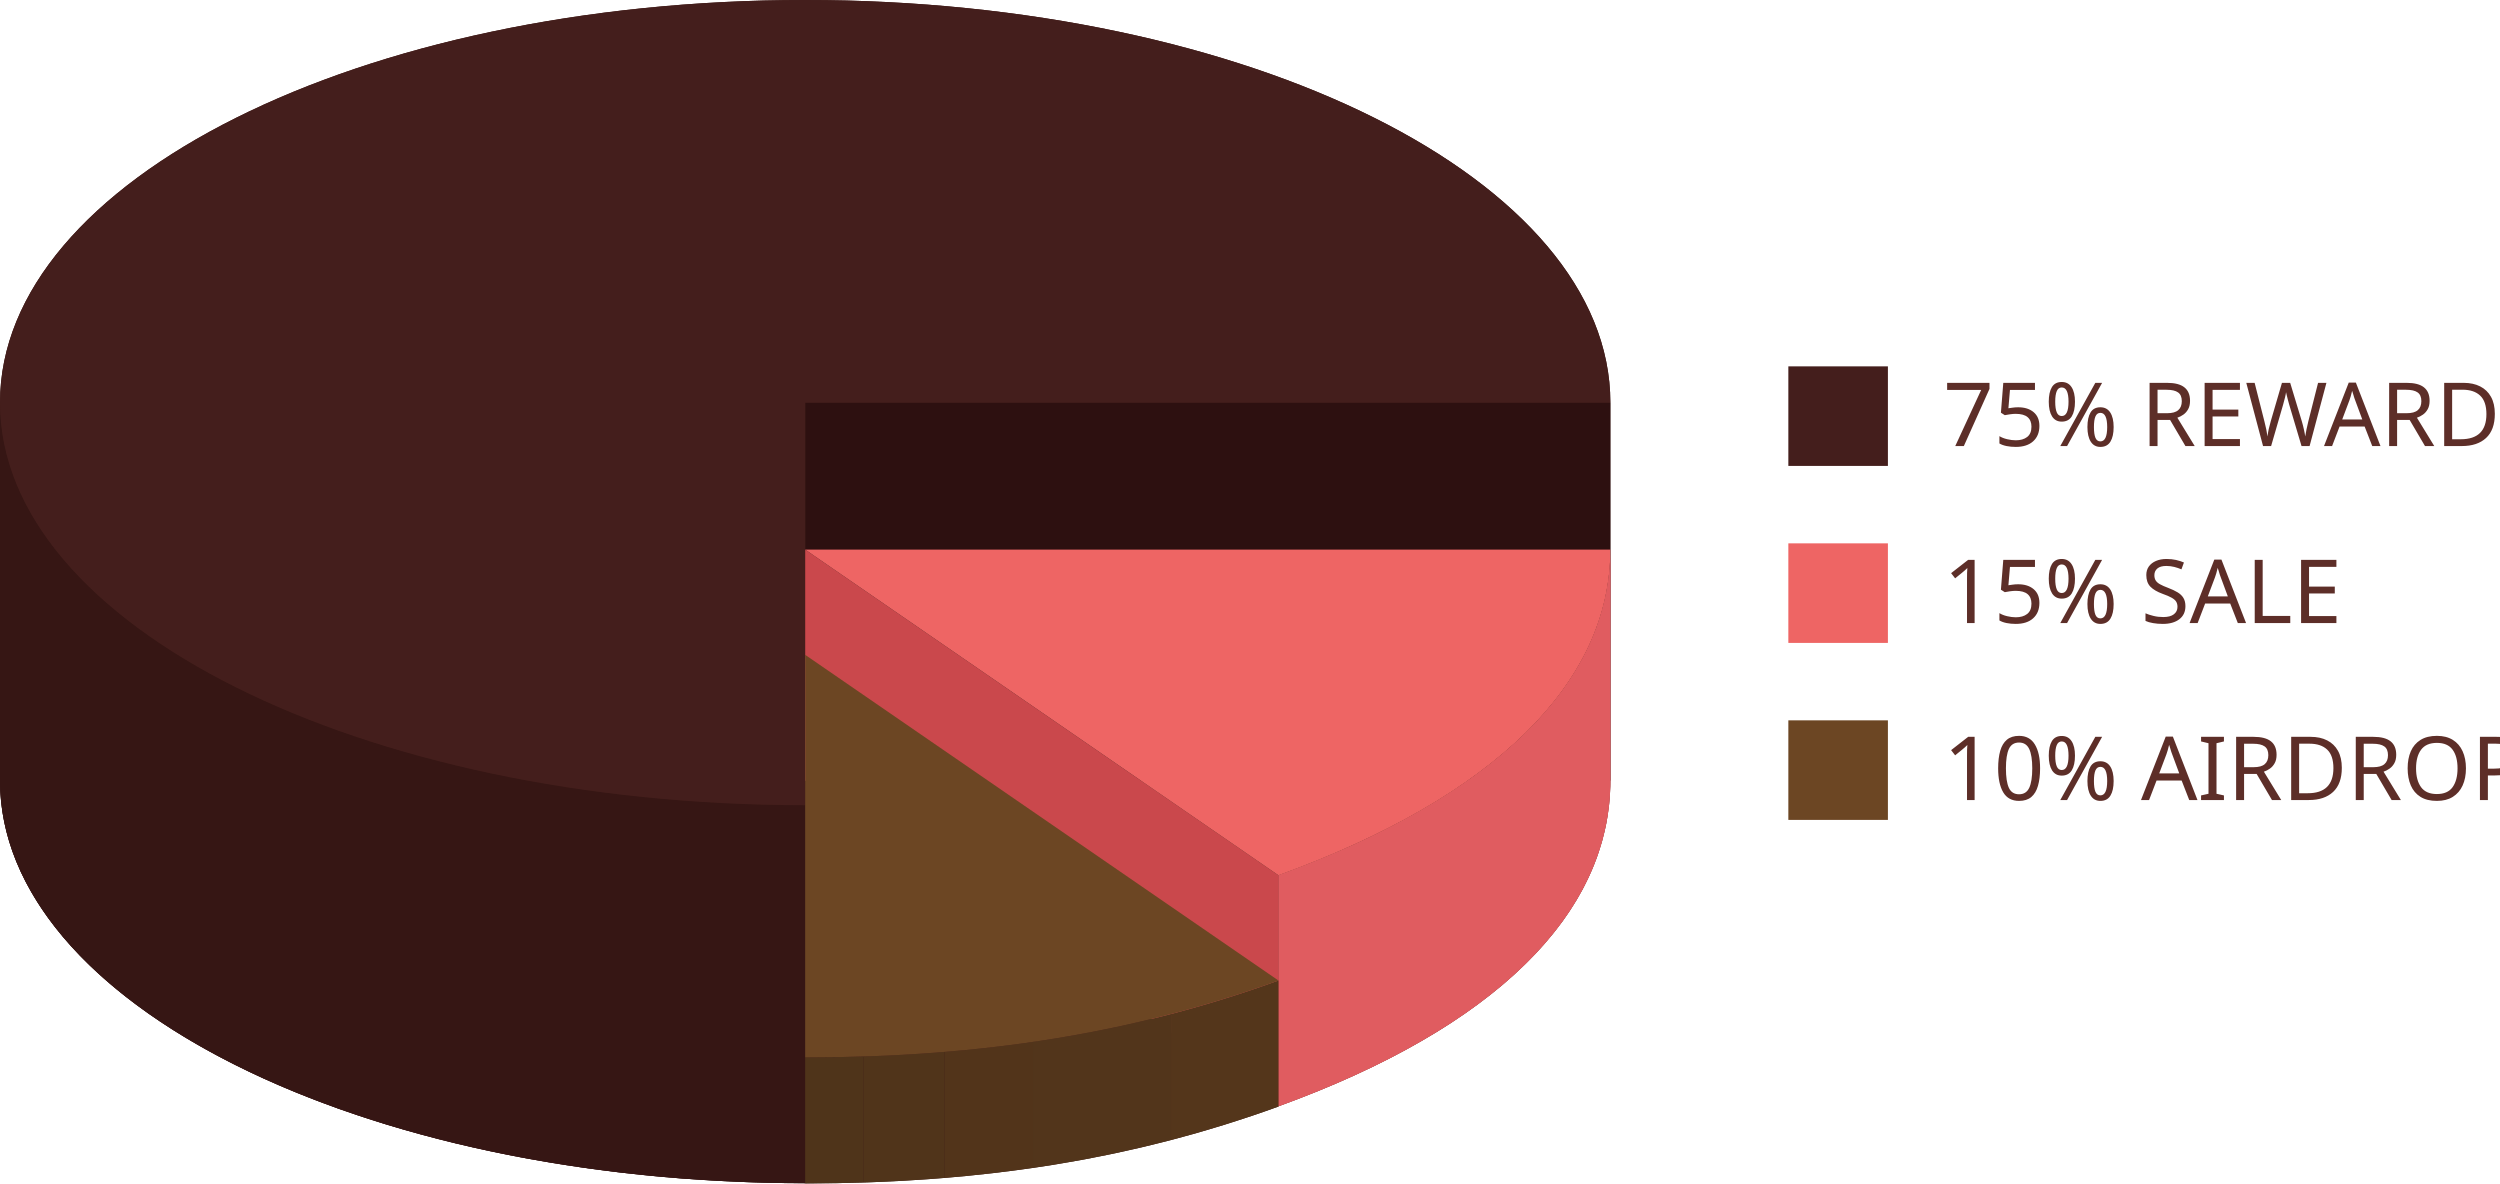
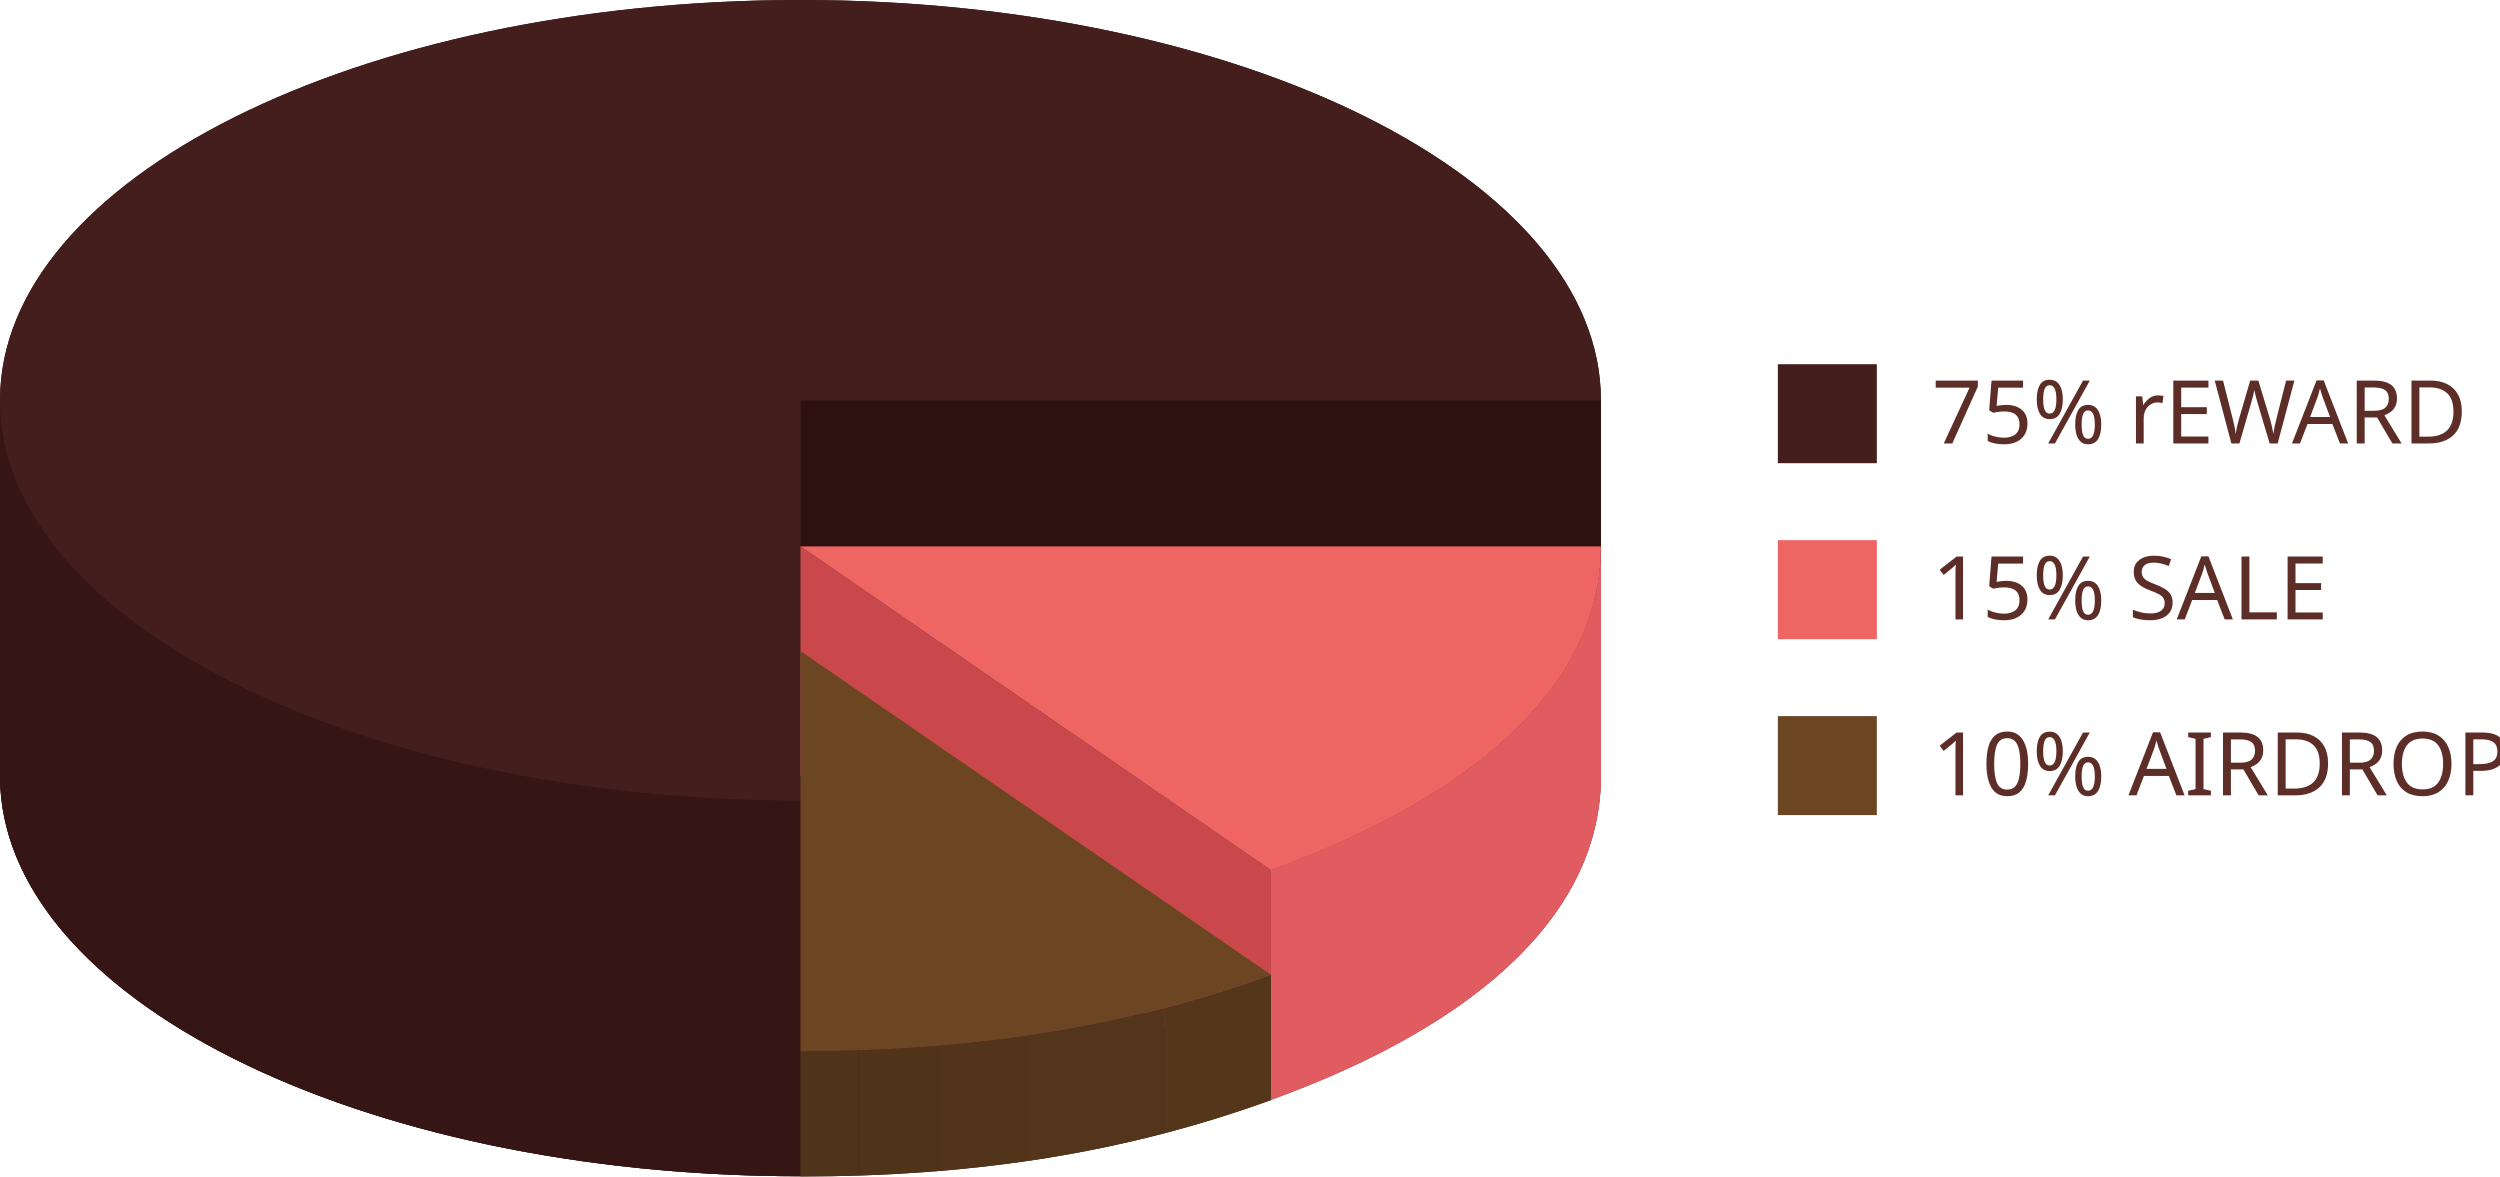
- <svg xmlns="http://www.w3.org/2000/svg" width="678" height="320.94" viewBox="0 0 678 320.94">
+ <svg xmlns="http://www.w3.org/2000/svg" width="682" height="320.94" viewBox="0 0 682 320.94">
  <defs>
    <clipPath id="clip-path">
      <rect id="Rectangle_50" data-name="Rectangle 50" width="436.732" height="320.94" fill="none" />
    </clipPath>
    <clipPath id="clip-path-2">
      <path id="Path_70" data-name="Path 70" d="M0,202.819C0,263.116,97.769,312,218.366,312V209.49C97.769,209.49,0,160.605,0,100.307Z" transform="translate(0 -100.307)" fill="none" />
    </clipPath>
    <clipPath id="clip-path-4">
      <path id="Path_83" data-name="Path 83" d="M318.528,225.261v62.646c58.54-21.265,90.015-52.149,90.015-88.329V136.932c0,36.18-31.475,67.063-90.015,88.329" transform="translate(-318.528 -136.932)" fill="none" />
    </clipPath>
    <clipPath id="clip-path-6">
      <path id="Path_91" data-name="Path 91" d="M200.613,265.15v34.171c48.242,0,89.323-6.674,128.35-20.851V244.3c-39.027,14.178-80.108,20.851-128.35,20.851" transform="translate(-200.613 -244.299)" fill="none" />
    </clipPath>
  </defs>
-   <g id="Group_46" data-name="Group 46" transform="translate(-1032 -8685.643)">
-     <g id="Group_45" data-name="Group 45">
-       <text id="_75_REWARD_15_SALE_10_AIRDROP" data-name="75% REWARD 15% SALE 10% AIRDROP" transform="translate(1559 8806.612)" fill="#5d2e28" font-size="24" font-family="SegoeUI, Segoe UI">
-         <tspan x="0" y="0">75% REWARD</tspan>
-         <tspan x="0" y="48">15% SALE</tspan>
-         <tspan x="0" y="96">10% AIRDROP</tspan>
-       </text>
-       <rect id="Rectangle_46" data-name="Rectangle 46" width="27" height="27" transform="translate(1517 8785)" fill="#441e1c" />
-       <rect id="Rectangle_47" data-name="Rectangle 47" width="27" height="27" transform="translate(1517 8881)" fill="#6c4623" />
-       <rect id="Rectangle_48" data-name="Rectangle 48" width="27" height="27" transform="translate(1517 8833)" fill="#ee6564" />
-       <g id="Group_43" data-name="Group 43" transform="translate(1032 8685.643)">
-         <g id="Group_30" data-name="Group 30">
-           <g id="Group_29" data-name="Group 29" clip-path="url(#clip-path)">
-             <path id="Path_59" data-name="Path 59" d="M436.732,109.183C436.732,48.884,338.964,0,218.367,0S0,48.884,0,109.183V211.695c0,1.01.033,2.017.087,3.021.019.329.051.656.075.984.049.675.1,1.35.174,2.021.042.386.1.77.146,1.155.081.613.164,1.226.265,1.836.066.4.139.8.214,1.2q.165.89.357,1.774.132.6.276,1.207c.143.592.3,1.183.46,1.773.107.389.211.778.325,1.166.184.62.385,1.238.59,1.855.116.349.225.7.347,1.049.261.74.543,1.476.834,2.212.086.22.163.442.253.661q.583,1.429,1.24,2.844c.114.245.241.489.358.734.333.7.673,1.392,1.033,2.084.18.345.372.687.558,1.031.319.59.641,1.178.98,1.762.214.371.439.741.661,1.11q.5.834,1.026,1.663c.238.376.483.75.729,1.123q.542.821,1.111,1.635c.255.367.509.733.773,1.1.4.558.817,1.112,1.237,1.666.259.341.513.684.778,1.023.475.608.968,1.213,1.464,1.816.229.279.448.558.681.835.738.875,1.493,1.745,2.275,2.608.075.083.155.163.23.246q1.066,1.171,2.186,2.328c.279.288.57.574.856.86.556.563,1.117,1.124,1.693,1.682.339.328.686.651,1.031.976.544.513,1.091,1.024,1.65,1.533.371.337.749.673,1.127,1.008q.834.738,1.69,1.471.586.5,1.182,1,.883.736,1.792,1.464c.393.317.784.634,1.183.947.653.515,1.321,1.025,1.992,1.534.367.278.727.557,1.1.834.845.629,1.708,1.251,2.578,1.87.209.149.411.3.624.45q1.629,1.148,3.318,2.272c.319.213.65.422.973.635.814.536,1.633,1.069,2.467,1.6.434.274.878.545,1.318.817.74.459,1.483.918,2.238,1.37.483.29.972.577,1.461.863q1.1.648,2.219,1.287.759.433,1.528.861,1.131.63,2.284,1.252c.513.278,1.025.555,1.543.829.8.426,1.615.845,2.432,1.264.5.255.991.512,1.492.764.925.465,1.864.923,2.805,1.38.4.2.8.394,1.2.588q2.029.97,4.108,1.916c.213.1.432.19.645.286q1.765.8,3.563,1.573c.5.214,1,.422,1.5.633.934.4,1.87.79,2.817,1.178.185.076.365.155.55.23.3.123.615.239.92.361q1.84.741,3.713,1.462c.5.192.994.383,1.495.573q2.415.914,4.879,1.8l.223.082q2.578.918,5.215,1.794c.512.171,1.028.339,1.542.507q1.972.648,3.974,1.275c.33.1.651.212.982.315.244.075.494.147.738.222.828.255,1.663.5,2.5.751.711.212,1.419.425,2.136.631.856.248,1.719.491,2.582.733.708.2,1.412.4,2.123.594.885.242,1.778.477,2.669.713.7.186,1.406.374,2.115.557.918.237,1.845.466,2.771.7.579.144,1.152.293,1.733.434.077.02.158.036.236.054q3.984.965,8.06,1.848c.374.082.748.164,1.123.245q3.984.854,8.051,1.628c.238.046.47.1.709.144.216.04.436.074.652.115q3.749.7,7.561,1.337c.438.073.876.143,1.315.213q3.976.648,8.011,1.228l.065.01c.079.012.16.021.239.032q3.755.529,7.567.986c.473.058.946.118,1.42.174q3.8.449,7.649.829c.21.021.417.048.628.069.3.028.6.049.9.078,2.637.251,5.286.488,7.956.691l.032,0c2.659.2,5.339.373,8.028.528.31.017.616.044.927.061.21.012.423.017.632.028q3.992.216,8.027.357c.507.018,1.016.033,1.523.049,2.8.089,5.614.16,8.446.2h.007q2.8.036,5.616.036v.062q4.288,0,8.5-.075c.924-.015,1.834-.045,2.753-.065,1.53-.034,3.068-.06,4.585-.109.418-.013.832-.033,1.25-.047.562-.02,1.119-.042,1.678-.064q3.527-.135,7.008-.32c.281-.015.565-.027.845-.042q3.767-.211,7.475-.488.864-.064,1.725-.131c.668-.052,1.341-.1,2.007-.152,1.5-.124,2.988-.263,4.476-.4.414-.039.833-.072,1.245-.112q3.7-.358,7.34-.784c.643-.074,1.281-.155,1.921-.233q2.8-.338,5.581-.716c.693-.095,1.388-.188,2.078-.286.441-.062.887-.118,1.327-.182q2.751-.4,5.475-.845c.367-.06.733-.123,1.1-.183q3.318-.547,6.6-1.148c.254-.047.508-.09.762-.138q3.445-.642,6.849-1.355.7-.144,1.39-.291,3.37-.713,6.707-1.49c.343-.079.683-.163,1.024-.245q3.2-.756,6.361-1.571c.257-.065.515-.128.772-.195.126-.034.255-.064.381-.1,1.332-.347,2.652-.724,3.976-1.089,1.059-.291,2.124-.569,3.178-.871,1.488-.426,2.964-.878,4.443-1.324.981-.295,1.968-.577,2.945-.881,1.632-.508,3.254-1.046,4.876-1.579.815-.268,1.636-.521,2.45-.8q3.648-1.229,7.271-2.545v-.064c1.65-.6,3.272-1.209,4.88-1.824.479-.184.952-.369,1.428-.554q1.755-.681,3.476-1.375c.477-.193.955-.384,1.427-.578q2.118-.867,4.184-1.752c.137-.059.278-.116.414-.175l.093-.038q2.294-.993,4.518-2.007c.446-.2.881-.41,1.323-.615,1.059-.489,2.113-.981,3.148-1.478.542-.261,1.077-.525,1.612-.787q1.385-.679,2.742-1.365.826-.418,1.639-.841,1.323-.686,2.617-1.38c.519-.279,1.04-.556,1.551-.837.914-.5,1.811-1.006,2.7-1.513.43-.245.868-.488,1.293-.734q1.86-1.078,3.657-2.175c.06-.037.123-.072.183-.109q1.729-1.06,3.4-2.138c.09-.058.175-.118.264-.176.632-.41,1.243-.826,1.861-1.241.642-.43,1.292-.858,1.921-1.292.606-.419,1.191-.845,1.784-1.268.613-.436,1.232-.872,1.831-1.313.58-.428,1.139-.861,1.706-1.293.582-.444,1.173-.886,1.743-1.335.554-.436,1.085-.878,1.625-1.318.47-.382.955-.761,1.414-1.146.093-.077.179-.156.27-.233.293-.248.576-.5.864-.747.685-.589,1.361-1.181,2.021-1.776.334-.3.663-.6.991-.907q.916-.846,1.8-1.7c.311-.3.624-.6.93-.9.643-.637,1.268-1.278,1.884-1.921.218-.227.443-.453.657-.681.055-.059.114-.115.169-.174.731-.784,1.439-1.573,2.132-2.365.183-.21.359-.422.54-.634q.862-1,1.682-2.019c.21-.26.421-.521.627-.783q.9-1.145,1.754-2.3c.087-.118.179-.234.264-.352.022-.032.047-.062.069-.094.612-.844,1.194-1.695,1.762-2.548.156-.235.307-.47.459-.705q.7-1.079,1.357-2.168c.123-.206.251-.409.372-.616.478-.811.943-1.625,1.382-2.445.047-.085.087-.172.133-.258.1-.193.2-.386.3-.579q.583-1.125,1.12-2.258c.114-.242.23-.483.341-.726.423-.921.829-1.846,1.2-2.778.042-.1.078-.208.121-.312.237-.6.472-1.2.691-1.8.087-.239.163-.481.247-.722.1-.272.188-.545.28-.819q.4-1.2.757-2.422c.046-.16.1-.318.143-.478q.4-1.434.729-2.879c.058-.251.109-.5.163-.755.085-.4.177-.79.256-1.188.066-.343.116-.688.177-1.032.054-.311.111-.624.162-.936q.207-1.3.36-2.6c.015-.134.036-.266.051-.4.11-1,.188-2.007.249-3.016.016-.287.024-.575.037-.862.021-.448.049-.9.06-1.345q.016-.713.016-1.431h0Z" fill="#3e1b16" />
-             <rect id="Rectangle_49" data-name="Rectangle 49" width="218.365" height="102.512" transform="translate(218.366 109.184)" fill="#2d1010" />
-             <path id="Path_60" data-name="Path 60" d="M218.366,209.488V312C97.769,312,0,263.116,0,202.818V100.307c0,60.3,97.769,109.181,218.366,109.181" transform="translate(0 8.877)" fill="#361614" />
-           </g>
+   <g id="Group_52" data-name="Group 52" transform="translate(-1032 -8685.643)">
+     <text id="_75_rEWARD_15_SALE_10_AIRDROP" data-name="75% rEWARD 15% SALE 10% AIRDROP" transform="translate(1559 8806.612)" fill="#5d2e28" font-size="24" font-family="Jost-Medium, Jost" font-weight="500">
+       <tspan x="0" y="0">75% rEWARD</tspan>
+       <tspan x="0" y="48">15% SALE</tspan>
+       <tspan x="0" y="96">10% AIRDROP</tspan>
+     </text>
+     <rect id="Rectangle_46" data-name="Rectangle 46" width="27" height="27" transform="translate(1517 8785)" fill="#441e1c" />
+     <rect id="Rectangle_47" data-name="Rectangle 47" width="27" height="27" transform="translate(1517 8881)" fill="#6c4623" />
+     <rect id="Rectangle_48" data-name="Rectangle 48" width="27" height="27" transform="translate(1517 8833)" fill="#ee6564" />
+     <g id="Group_43" data-name="Group 43" transform="translate(1032 8685.643)">
+       <g id="Group_30" data-name="Group 30">
+         <g id="Group_29" data-name="Group 29" clip-path="url(#clip-path)">
+           <path id="Path_59" data-name="Path 59" d="M436.732,109.183C436.732,48.884,338.964,0,218.367,0S0,48.884,0,109.183V211.695c0,1.01.033,2.017.087,3.021.019.329.051.656.075.984.049.675.1,1.35.174,2.021.042.386.1.77.146,1.155.081.613.164,1.226.265,1.836.066.4.139.8.214,1.2q.165.89.357,1.774.132.6.276,1.207c.143.592.3,1.183.46,1.773.107.389.211.778.325,1.166.184.62.385,1.238.59,1.855.116.349.225.7.347,1.049.261.74.543,1.476.834,2.212.086.22.163.442.253.661q.583,1.429,1.24,2.844c.114.245.241.489.358.734.333.7.673,1.392,1.033,2.084.18.345.372.687.558,1.031.319.59.641,1.178.98,1.762.214.371.439.741.661,1.11q.5.834,1.026,1.663c.238.376.483.75.729,1.123q.542.821,1.111,1.635c.255.367.509.733.773,1.1.4.558.817,1.112,1.237,1.666.259.341.513.684.778,1.023.475.608.968,1.213,1.464,1.816.229.279.448.558.681.835.738.875,1.493,1.745,2.275,2.608.075.083.155.163.23.246q1.066,1.171,2.186,2.328c.279.288.57.574.856.86.556.563,1.117,1.124,1.693,1.682.339.328.686.651,1.031.976.544.513,1.091,1.024,1.65,1.533.371.337.749.673,1.127,1.008q.834.738,1.69,1.471.586.5,1.182,1,.883.736,1.792,1.464c.393.317.784.634,1.183.947.653.515,1.321,1.025,1.992,1.534.367.278.727.557,1.1.834.845.629,1.708,1.251,2.578,1.87.209.149.411.3.624.45q1.629,1.148,3.318,2.272c.319.213.65.422.973.635.814.536,1.633,1.069,2.467,1.6.434.274.878.545,1.318.817.74.459,1.483.918,2.238,1.37.483.29.972.577,1.461.863q1.1.648,2.219,1.287.759.433,1.528.861,1.131.63,2.284,1.252c.513.278,1.025.555,1.543.829.8.426,1.615.845,2.432,1.264.5.255.991.512,1.492.764.925.465,1.864.923,2.805,1.38.4.2.8.394,1.2.588q2.029.97,4.108,1.916c.213.1.432.19.645.286q1.765.8,3.563,1.573c.5.214,1,.422,1.5.633.934.4,1.87.79,2.817,1.178.185.076.365.155.55.23.3.123.615.239.92.361q1.84.741,3.713,1.462c.5.192.994.383,1.495.573q2.415.914,4.879,1.8l.223.082q2.578.918,5.215,1.794c.512.171,1.028.339,1.542.507q1.972.648,3.974,1.275c.33.1.651.212.982.315.244.075.494.147.738.222.828.255,1.663.5,2.5.751.711.212,1.419.425,2.136.631.856.248,1.719.491,2.582.733.708.2,1.412.4,2.123.594.885.242,1.778.477,2.669.713.7.186,1.406.374,2.115.557.918.237,1.845.466,2.771.7.579.144,1.152.293,1.733.434.077.02.158.036.236.054q3.984.965,8.06,1.848c.374.082.748.164,1.123.245q3.984.854,8.051,1.628c.238.046.47.1.709.144.216.04.436.074.652.115q3.749.7,7.561,1.337c.438.073.876.143,1.315.213q3.976.648,8.011,1.228l.065.01c.079.012.16.021.239.032q3.755.529,7.567.986c.473.058.946.118,1.42.174q3.8.449,7.649.829c.21.021.417.048.628.069.3.028.6.049.9.078,2.637.251,5.286.488,7.956.691l.032,0c2.659.2,5.339.373,8.028.528.31.017.616.044.927.061.21.012.423.017.632.028q3.992.216,8.027.357c.507.018,1.016.033,1.523.049,2.8.089,5.614.16,8.446.2h.007q2.8.036,5.616.036v.062q4.288,0,8.5-.075c.924-.015,1.834-.045,2.753-.065,1.53-.034,3.068-.06,4.585-.109.418-.013.832-.033,1.25-.047.562-.02,1.119-.042,1.678-.064q3.527-.135,7.008-.32c.281-.015.565-.027.845-.042q3.767-.211,7.475-.488.864-.064,1.725-.131c.668-.052,1.341-.1,2.007-.152,1.5-.124,2.988-.263,4.476-.4.414-.039.833-.072,1.245-.112q3.7-.358,7.34-.784c.643-.074,1.281-.155,1.921-.233q2.8-.338,5.581-.716c.693-.095,1.388-.188,2.078-.286.441-.062.887-.118,1.327-.182q2.751-.4,5.475-.845c.367-.06.733-.123,1.1-.183q3.318-.547,6.6-1.148c.254-.047.508-.09.762-.138q3.445-.642,6.849-1.355.7-.144,1.39-.291,3.37-.713,6.707-1.49c.343-.079.683-.163,1.024-.245q3.2-.756,6.361-1.571c.257-.065.515-.128.772-.195.126-.034.255-.064.381-.1,1.332-.347,2.652-.724,3.976-1.089,1.059-.291,2.124-.569,3.178-.871,1.488-.426,2.964-.878,4.443-1.324.981-.295,1.968-.577,2.945-.881,1.632-.508,3.254-1.046,4.876-1.579.815-.268,1.636-.521,2.45-.8q3.648-1.229,7.271-2.545v-.064c1.65-.6,3.272-1.209,4.88-1.824.479-.184.952-.369,1.428-.554q1.755-.681,3.476-1.375c.477-.193.955-.384,1.427-.578q2.118-.867,4.184-1.752c.137-.059.278-.116.414-.175l.093-.038q2.294-.993,4.518-2.007c.446-.2.881-.41,1.323-.615,1.059-.489,2.113-.981,3.148-1.478.542-.261,1.077-.525,1.612-.787q1.385-.679,2.742-1.365.826-.418,1.639-.841,1.323-.686,2.617-1.38c.519-.279,1.04-.556,1.551-.837.914-.5,1.811-1.006,2.7-1.513.43-.245.868-.488,1.293-.734q1.86-1.078,3.657-2.175c.06-.037.123-.072.183-.109q1.729-1.06,3.4-2.138c.09-.058.175-.118.264-.176.632-.41,1.243-.826,1.861-1.241.642-.43,1.292-.858,1.921-1.292.606-.419,1.191-.845,1.784-1.268.613-.436,1.232-.872,1.831-1.313.58-.428,1.139-.861,1.706-1.293.582-.444,1.173-.886,1.743-1.335.554-.436,1.085-.878,1.625-1.318.47-.382.955-.761,1.414-1.146.093-.077.179-.156.27-.233.293-.248.576-.5.864-.747.685-.589,1.361-1.181,2.021-1.776.334-.3.663-.6.991-.907q.916-.846,1.8-1.7c.311-.3.624-.6.93-.9.643-.637,1.268-1.278,1.884-1.921.218-.227.443-.453.657-.681.055-.059.114-.115.169-.174.731-.784,1.439-1.573,2.132-2.365.183-.21.359-.422.54-.634q.862-1,1.682-2.019c.21-.26.421-.521.627-.783q.9-1.145,1.754-2.3c.087-.118.179-.234.264-.352.022-.032.047-.062.069-.094.612-.844,1.194-1.695,1.762-2.548.156-.235.307-.47.459-.705q.7-1.079,1.357-2.168c.123-.206.251-.409.372-.616.478-.811.943-1.625,1.382-2.445.047-.085.087-.172.133-.258.1-.193.2-.386.3-.579q.583-1.125,1.12-2.258c.114-.242.23-.483.341-.726.423-.921.829-1.846,1.2-2.778.042-.1.078-.208.121-.312.237-.6.472-1.2.691-1.8.087-.239.163-.481.247-.722.1-.272.188-.545.28-.819q.4-1.2.757-2.422c.046-.16.1-.318.143-.478q.4-1.434.729-2.879c.058-.251.109-.5.163-.755.085-.4.177-.79.256-1.188.066-.343.116-.688.177-1.032.054-.311.111-.624.162-.936q.207-1.3.36-2.6c.015-.134.036-.266.051-.4.11-1,.188-2.007.249-3.016.016-.287.024-.575.037-.862.021-.448.049-.9.06-1.345q.016-.713.016-1.431h0Z" fill="#3e1b16" />
+           <rect id="Rectangle_49" data-name="Rectangle 49" width="218.365" height="102.512" transform="translate(218.366 109.184)" fill="#2d1010" />
+           <path id="Path_60" data-name="Path 60" d="M218.366,209.488V312C97.769,312,0,263.116,0,202.818V100.307c0,60.3,97.769,109.181,218.366,109.181" transform="translate(0 8.877)" fill="#361614" />
        </g>
-         <g id="Group_32" data-name="Group 32" transform="translate(0 109.184)">
-           <g id="Group_31" data-name="Group 31" clip-path="url(#clip-path-2)">
-             <path id="Path_61" data-name="Path 61" d="M201.069,200.615V303.127q-2.815,0-5.614-.035V200.579q2.8.038,5.614.036" transform="translate(17.297 -91.433)" fill="#361614" />
-             <path id="Path_62" data-name="Path 62" d="M196.97,200.631V303.143q-9.421-.118-18.634-.63V200q9.207.509,18.634.63" transform="translate(15.782 -91.485)" fill="#361614" />
-             <path id="Path_63" data-name="Path 63" d="M179.787,200.112V302.624q-9.037-.5-17.843-1.361V198.751q8.8.859,17.843,1.361" transform="translate(14.331 -91.595)" fill="#361614" />
-             <path id="Path_64" data-name="Path 64" d="M163.367,198.921V301.433q-8.885-.867-17.5-2.089V196.832q8.613,1.218,17.5,2.089" transform="translate(12.908 -91.765)" fill="#361614" />
-             <path id="Path_65" data-name="Path 65" d="M147.294,197.067V299.579q-8.964-1.269-17.6-2.9V194.163q8.634,1.633,17.6,2.9" transform="translate(11.477 -92.001)" fill="#361614" />
-             <path id="Path_66" data-name="Path 66" d="M131.168,194.483V296.995q-9.3-1.757-18.18-3.919V190.564q8.874,2.157,18.18,3.919" transform="translate(9.999 -92.32)" fill="#361614" />
-             <path id="Path_67" data-name="Path 67" d="M114.562,191V293.509q-9.976-2.425-19.364-5.333V185.664q9.378,2.9,19.364,5.333" transform="translate(8.424 -92.753)" fill="#361614" />
-             <path id="Path_68" data-name="Path 68" d="M97.063,186.328V288.84q-12.009-3.715-22.941-8.163V178.164q10.91,4.438,22.941,8.164" transform="translate(6.559 -93.417)" fill="#361614" />
-             <path id="Path_69" data-name="Path 69" d="M80.681,185.054V287.566C31.452,267.547,0,237.019,0,202.818V100.306c0,34.2,31.452,64.728,80.681,84.748" transform="translate(0 -100.307)" fill="#361614" />
-           </g>
+       </g>
+       <g id="Group_32" data-name="Group 32" transform="translate(0 109.184)">
+         <g id="Group_31" data-name="Group 31" clip-path="url(#clip-path-2)">
+           <path id="Path_61" data-name="Path 61" d="M201.069,200.615V303.127q-2.815,0-5.614-.035V200.579q2.8.038,5.614.036" transform="translate(17.297 -91.433)" fill="#361614" />
+           <path id="Path_62" data-name="Path 62" d="M196.97,200.631V303.143q-9.421-.118-18.634-.63V200q9.207.509,18.634.63" transform="translate(15.782 -91.485)" fill="#361614" />
+           <path id="Path_63" data-name="Path 63" d="M179.787,200.112V302.624q-9.037-.5-17.843-1.361V198.751q8.8.859,17.843,1.361" transform="translate(14.331 -91.595)" fill="#361614" />
+           <path id="Path_64" data-name="Path 64" d="M163.367,198.921V301.433q-8.885-.867-17.5-2.089V196.832q8.613,1.218,17.5,2.089" transform="translate(12.908 -91.765)" fill="#361614" />
+           <path id="Path_65" data-name="Path 65" d="M147.294,197.067V299.579q-8.964-1.269-17.6-2.9V194.163q8.634,1.633,17.6,2.9" transform="translate(11.477 -92.001)" fill="#361614" />
+           <path id="Path_66" data-name="Path 66" d="M131.168,194.483V296.995q-9.3-1.757-18.18-3.919V190.564q8.874,2.157,18.18,3.919" transform="translate(9.999 -92.32)" fill="#361614" />
+           <path id="Path_67" data-name="Path 67" d="M114.562,191V293.509q-9.976-2.425-19.364-5.333V185.664q9.378,2.9,19.364,5.333" transform="translate(8.424 -92.753)" fill="#361614" />
+           <path id="Path_68" data-name="Path 68" d="M97.063,186.328V288.84q-12.009-3.715-22.941-8.163V178.164q10.91,4.438,22.941,8.164" transform="translate(6.559 -93.417)" fill="#361614" />
+           <path id="Path_69" data-name="Path 69" d="M80.681,185.054V287.566C31.452,267.547,0,237.019,0,202.818V100.306c0,34.2,31.452,64.728,80.681,84.748" transform="translate(0 -100.307)" fill="#361614" />
        </g>
-         <g id="Group_34" data-name="Group 34">
-           <g id="Group_33" data-name="Group 33" clip-path="url(#clip-path)">
-             <path id="Path_71" data-name="Path 71" d="M218.366,0c120.6,0,218.365,48.884,218.365,109.183H218.366V218.365C97.769,218.365,0,169.481,0,109.183S97.769,0,218.366,0" fill="#441e1c" />
-             <path id="Path_72" data-name="Path 72" d="M408.543,136.932v62.646c0,36.18-31.475,67.064-90.015,88.329V225.261c58.54-21.266,90.015-52.149,90.015-88.329" transform="translate(28.188 12.118)" fill="#e05c60" />
-           </g>
+       </g>
+       <g id="Group_34" data-name="Group 34">
+         <g id="Group_33" data-name="Group 33" clip-path="url(#clip-path)">
+           <path id="Path_71" data-name="Path 71" d="M218.366,0c120.6,0,218.365,48.884,218.365,109.183H218.366V218.365C97.769,218.365,0,169.481,0,109.183S97.769,0,218.366,0" fill="#441e1c" />
+           <path id="Path_72" data-name="Path 72" d="M408.543,136.932v62.646c0,36.18-31.475,67.064-90.015,88.329V225.261c58.54-21.266,90.015-52.149,90.015-88.329" transform="translate(28.188 12.118)" fill="#e05c60" />
        </g>
-         <g id="Group_36" data-name="Group 36" transform="translate(346.716 149.05)">
-           <g id="Group_35" data-name="Group 35" clip-path="url(#clip-path-4)">
-             <path id="Path_73" data-name="Path 73" d="M401.226,136.932v62.646q0,.718-.016,1.432V138.363q.016-.713.016-1.431" transform="translate(-311.211 -136.932)" fill="#e05c60" />
-             <path id="Path_74" data-name="Path 74" d="M401.3,138.247v62.646a60.631,60.631,0,0,1-1.1,10.195V148.441a60.607,60.607,0,0,0,1.1-10.194" transform="translate(-311.3 -136.816)" fill="#e05c60" />
-             <path id="Path_75" data-name="Path 75" d="M400.411,147.612v62.646a61.339,61.339,0,0,1-2.573,9.263V156.875a61.373,61.373,0,0,0,2.573-9.263" transform="translate(-311.51 -135.987)" fill="#e05c60" />
-             <path id="Path_76" data-name="Path 76" d="M398.156,156.122v62.646a66.193,66.193,0,0,1-3.91,8.711V164.832a66.243,66.243,0,0,0,3.91-8.71" transform="translate(-311.827 -135.234)" fill="#e05c60" />
-             <path id="Path_77" data-name="Path 77" d="M394.68,164.124V226.77a74.914,74.914,0,0,1-5.334,8.483V172.607a75.012,75.012,0,0,0,5.334-8.483" transform="translate(-312.261 -134.526)" fill="#e05c60" />
-             <path id="Path_78" data-name="Path 78" d="M389.921,171.917v62.646a88.651,88.651,0,0,1-7.068,8.547V180.464a88.783,88.783,0,0,0,7.068-8.547" transform="translate(-312.836 -133.836)" fill="#e05c60" />
-             <path id="Path_79" data-name="Path 79" d="M383.632,179.769v62.646a109.281,109.281,0,0,1-9.585,9.044V188.812a109.106,109.106,0,0,0,9.585-9.043" transform="translate(-313.615 -133.141)" fill="#e05c60" />
-             <path id="Path_80" data-name="Path 80" d="M375.2,188.077v62.646a140.96,140.96,0,0,1-14.149,10.382V198.459A141.3,141.3,0,0,0,375.2,188.077" transform="translate(-314.765 -132.406)" fill="#e05c60" />
-             <path id="Path_81" data-name="Path 81" d="M363.519,197.615v62.646a207.7,207.7,0,0,1-30.383,15.979V213.593a207.6,207.6,0,0,0,30.383-15.978" transform="translate(-317.235 -131.562)" fill="#e05c60" />
-             <path id="Path_82" data-name="Path 82" d="M334.429,212.294V274.94q-7.582,3.275-15.9,6.3V218.591q8.317-3.021,15.9-6.3" transform="translate(-318.528 -130.263)" fill="#e05c60" />
-           </g>
+       </g>
+       <g id="Group_36" data-name="Group 36" transform="translate(346.716 149.05)">
+         <g id="Group_35" data-name="Group 35" clip-path="url(#clip-path-4)">
+           <path id="Path_73" data-name="Path 73" d="M401.226,136.932v62.646q0,.718-.016,1.432V138.363q.016-.713.016-1.431" transform="translate(-311.211 -136.932)" fill="#e05c60" />
+           <path id="Path_74" data-name="Path 74" d="M401.3,138.247v62.646a60.631,60.631,0,0,1-1.1,10.195V148.441a60.607,60.607,0,0,0,1.1-10.194" transform="translate(-311.3 -136.816)" fill="#e05c60" />
+           <path id="Path_75" data-name="Path 75" d="M400.411,147.612v62.646a61.339,61.339,0,0,1-2.573,9.263V156.875a61.373,61.373,0,0,0,2.573-9.263" transform="translate(-311.51 -135.987)" fill="#e05c60" />
+           <path id="Path_76" data-name="Path 76" d="M398.156,156.122v62.646a66.193,66.193,0,0,1-3.91,8.711V164.832a66.243,66.243,0,0,0,3.91-8.71" transform="translate(-311.827 -135.234)" fill="#e05c60" />
+           <path id="Path_77" data-name="Path 77" d="M394.68,164.124V226.77a74.914,74.914,0,0,1-5.334,8.483V172.607a75.012,75.012,0,0,0,5.334-8.483" transform="translate(-312.261 -134.526)" fill="#e05c60" />
+           <path id="Path_78" data-name="Path 78" d="M389.921,171.917v62.646a88.651,88.651,0,0,1-7.068,8.547V180.464a88.783,88.783,0,0,0,7.068-8.547" transform="translate(-312.836 -133.836)" fill="#e05c60" />
+           <path id="Path_79" data-name="Path 79" d="M383.632,179.769v62.646a109.281,109.281,0,0,1-9.585,9.044V188.812a109.106,109.106,0,0,0,9.585-9.043" transform="translate(-313.615 -133.141)" fill="#e05c60" />
+           <path id="Path_80" data-name="Path 80" d="M375.2,188.077v62.646a140.96,140.96,0,0,1-14.149,10.382V198.459A141.3,141.3,0,0,0,375.2,188.077" transform="translate(-314.765 -132.406)" fill="#e05c60" />
+           <path id="Path_81" data-name="Path 81" d="M363.519,197.615v62.646a207.7,207.7,0,0,1-30.383,15.979V213.593a207.6,207.6,0,0,0,30.383-15.978" transform="translate(-317.235 -131.562)" fill="#e05c60" />
+           <path id="Path_82" data-name="Path 82" d="M334.429,212.294V274.94q-7.582,3.275-15.9,6.3V218.591q8.317-3.021,15.9-6.3" transform="translate(-318.528 -130.263)" fill="#e05c60" />
        </g>
-         <g id="Group_38" data-name="Group 38">
-           <g id="Group_37" data-name="Group 37" clip-path="url(#clip-path)">
-             <path id="Path_84" data-name="Path 84" d="M328.963,225.261v62.646l-128.35-88.328V136.932Z" transform="translate(17.753 12.118)" fill="#ca484c" />
-             <path id="Path_85" data-name="Path 85" d="M418.978,136.932c0,36.18-31.475,67.063-90.015,88.329l-128.35-88.329Z" transform="translate(17.753 12.118)" fill="#ee6564" />
-           </g>
+       </g>
+       <g id="Group_38" data-name="Group 38">
+         <g id="Group_37" data-name="Group 37" clip-path="url(#clip-path)">
+           <path id="Path_84" data-name="Path 84" d="M328.963,225.261v62.646l-128.35-88.328V136.932Z" transform="translate(17.753 12.118)" fill="#ca484c" />
+           <path id="Path_85" data-name="Path 85" d="M418.978,136.932c0,36.18-31.475,67.063-90.015,88.329l-128.35-88.329Z" transform="translate(17.753 12.118)" fill="#ee6564" />
        </g>
-         <g id="Group_40" data-name="Group 40" transform="translate(218.366 265.918)">
-           <g id="Group_39" data-name="Group 39" clip-path="url(#clip-path-6)">
-             <path id="Path_86" data-name="Path 86" d="M320.9,244.3V278.47c-9.565,3.475-19.253,6.5-29.14,9.085V253.384c9.887-2.585,19.576-5.61,29.14-9.085" transform="translate(-192.547 -244.299)" fill="#54361b" />
-             <path id="Path_87" data-name="Path 87" d="M294.8,252.645v34.171a342.913,342.913,0,0,1-37.42,7.557V260.2a342.905,342.905,0,0,0,37.42-7.557" transform="translate(-195.59 -243.56)" fill="#52351b" />
-             <path id="Path_88" data-name="Path 88" d="M259.328,259.588v34.171q-11.726,1.708-23.968,2.716V262.3q12.257-1.009,23.968-2.716" transform="translate(-197.538 -242.946)" fill="#52341a" />
-             <path id="Path_89" data-name="Path 89" d="M237.148,262.083v34.171q-10.76.887-21.988,1.244V263.327q11.238-.359,21.988-1.244" transform="translate(-199.326 -242.725)" fill="#50341a" />
-             <path id="Path_90" data-name="Path 90" d="M216.447,263.227V297.4q-7.791.248-15.834.248V263.475q8.046,0,15.834-.248" transform="translate(-200.613 -242.624)" fill="#4f341a" />
-           </g>
+       </g>
+       <g id="Group_40" data-name="Group 40" transform="translate(218.366 265.918)">
+         <g id="Group_39" data-name="Group 39" clip-path="url(#clip-path-6)">
+           <path id="Path_86" data-name="Path 86" d="M320.9,244.3V278.47c-9.565,3.475-19.253,6.5-29.14,9.085V253.384c9.887-2.585,19.576-5.61,29.14-9.085" transform="translate(-192.547 -244.299)" fill="#54361b" />
+           <path id="Path_87" data-name="Path 87" d="M294.8,252.645v34.171a342.913,342.913,0,0,1-37.42,7.557V260.2a342.905,342.905,0,0,0,37.42-7.557" transform="translate(-195.59 -243.56)" fill="#52351b" />
+           <path id="Path_88" data-name="Path 88" d="M259.328,259.588v34.171q-11.726,1.708-23.968,2.716V262.3q12.257-1.009,23.968-2.716" transform="translate(-197.538 -242.946)" fill="#52341a" />
+           <path id="Path_89" data-name="Path 89" d="M237.148,262.083v34.171q-10.76.887-21.988,1.244V263.327q11.238-.359,21.988-1.244" transform="translate(-199.326 -242.725)" fill="#50341a" />
+           <path id="Path_90" data-name="Path 90" d="M216.447,263.227V297.4q-7.791.248-15.834.248V263.475q8.046,0,15.834-.248" transform="translate(-200.613 -242.624)" fill="#4f341a" />
        </g>
-         <g id="Group_42" data-name="Group 42">
-           <g id="Group_41" data-name="Group 41" clip-path="url(#clip-path)">
-             <path id="Path_92" data-name="Path 92" d="M200.613,163.152l128.35,88.329c-39.027,14.178-80.108,20.851-128.35,20.851Z" transform="translate(17.753 14.438)" fill="#6c4623" />
-           </g>
+       </g>
+       <g id="Group_42" data-name="Group 42">
+         <g id="Group_41" data-name="Group 41" clip-path="url(#clip-path)">
+           <path id="Path_92" data-name="Path 92" d="M200.613,163.152l128.35,88.329c-39.027,14.178-80.108,20.851-128.35,20.851Z" transform="translate(17.753 14.438)" fill="#6c4623" />
        </g>
      </g>
    </g>
  </g>
</svg>
